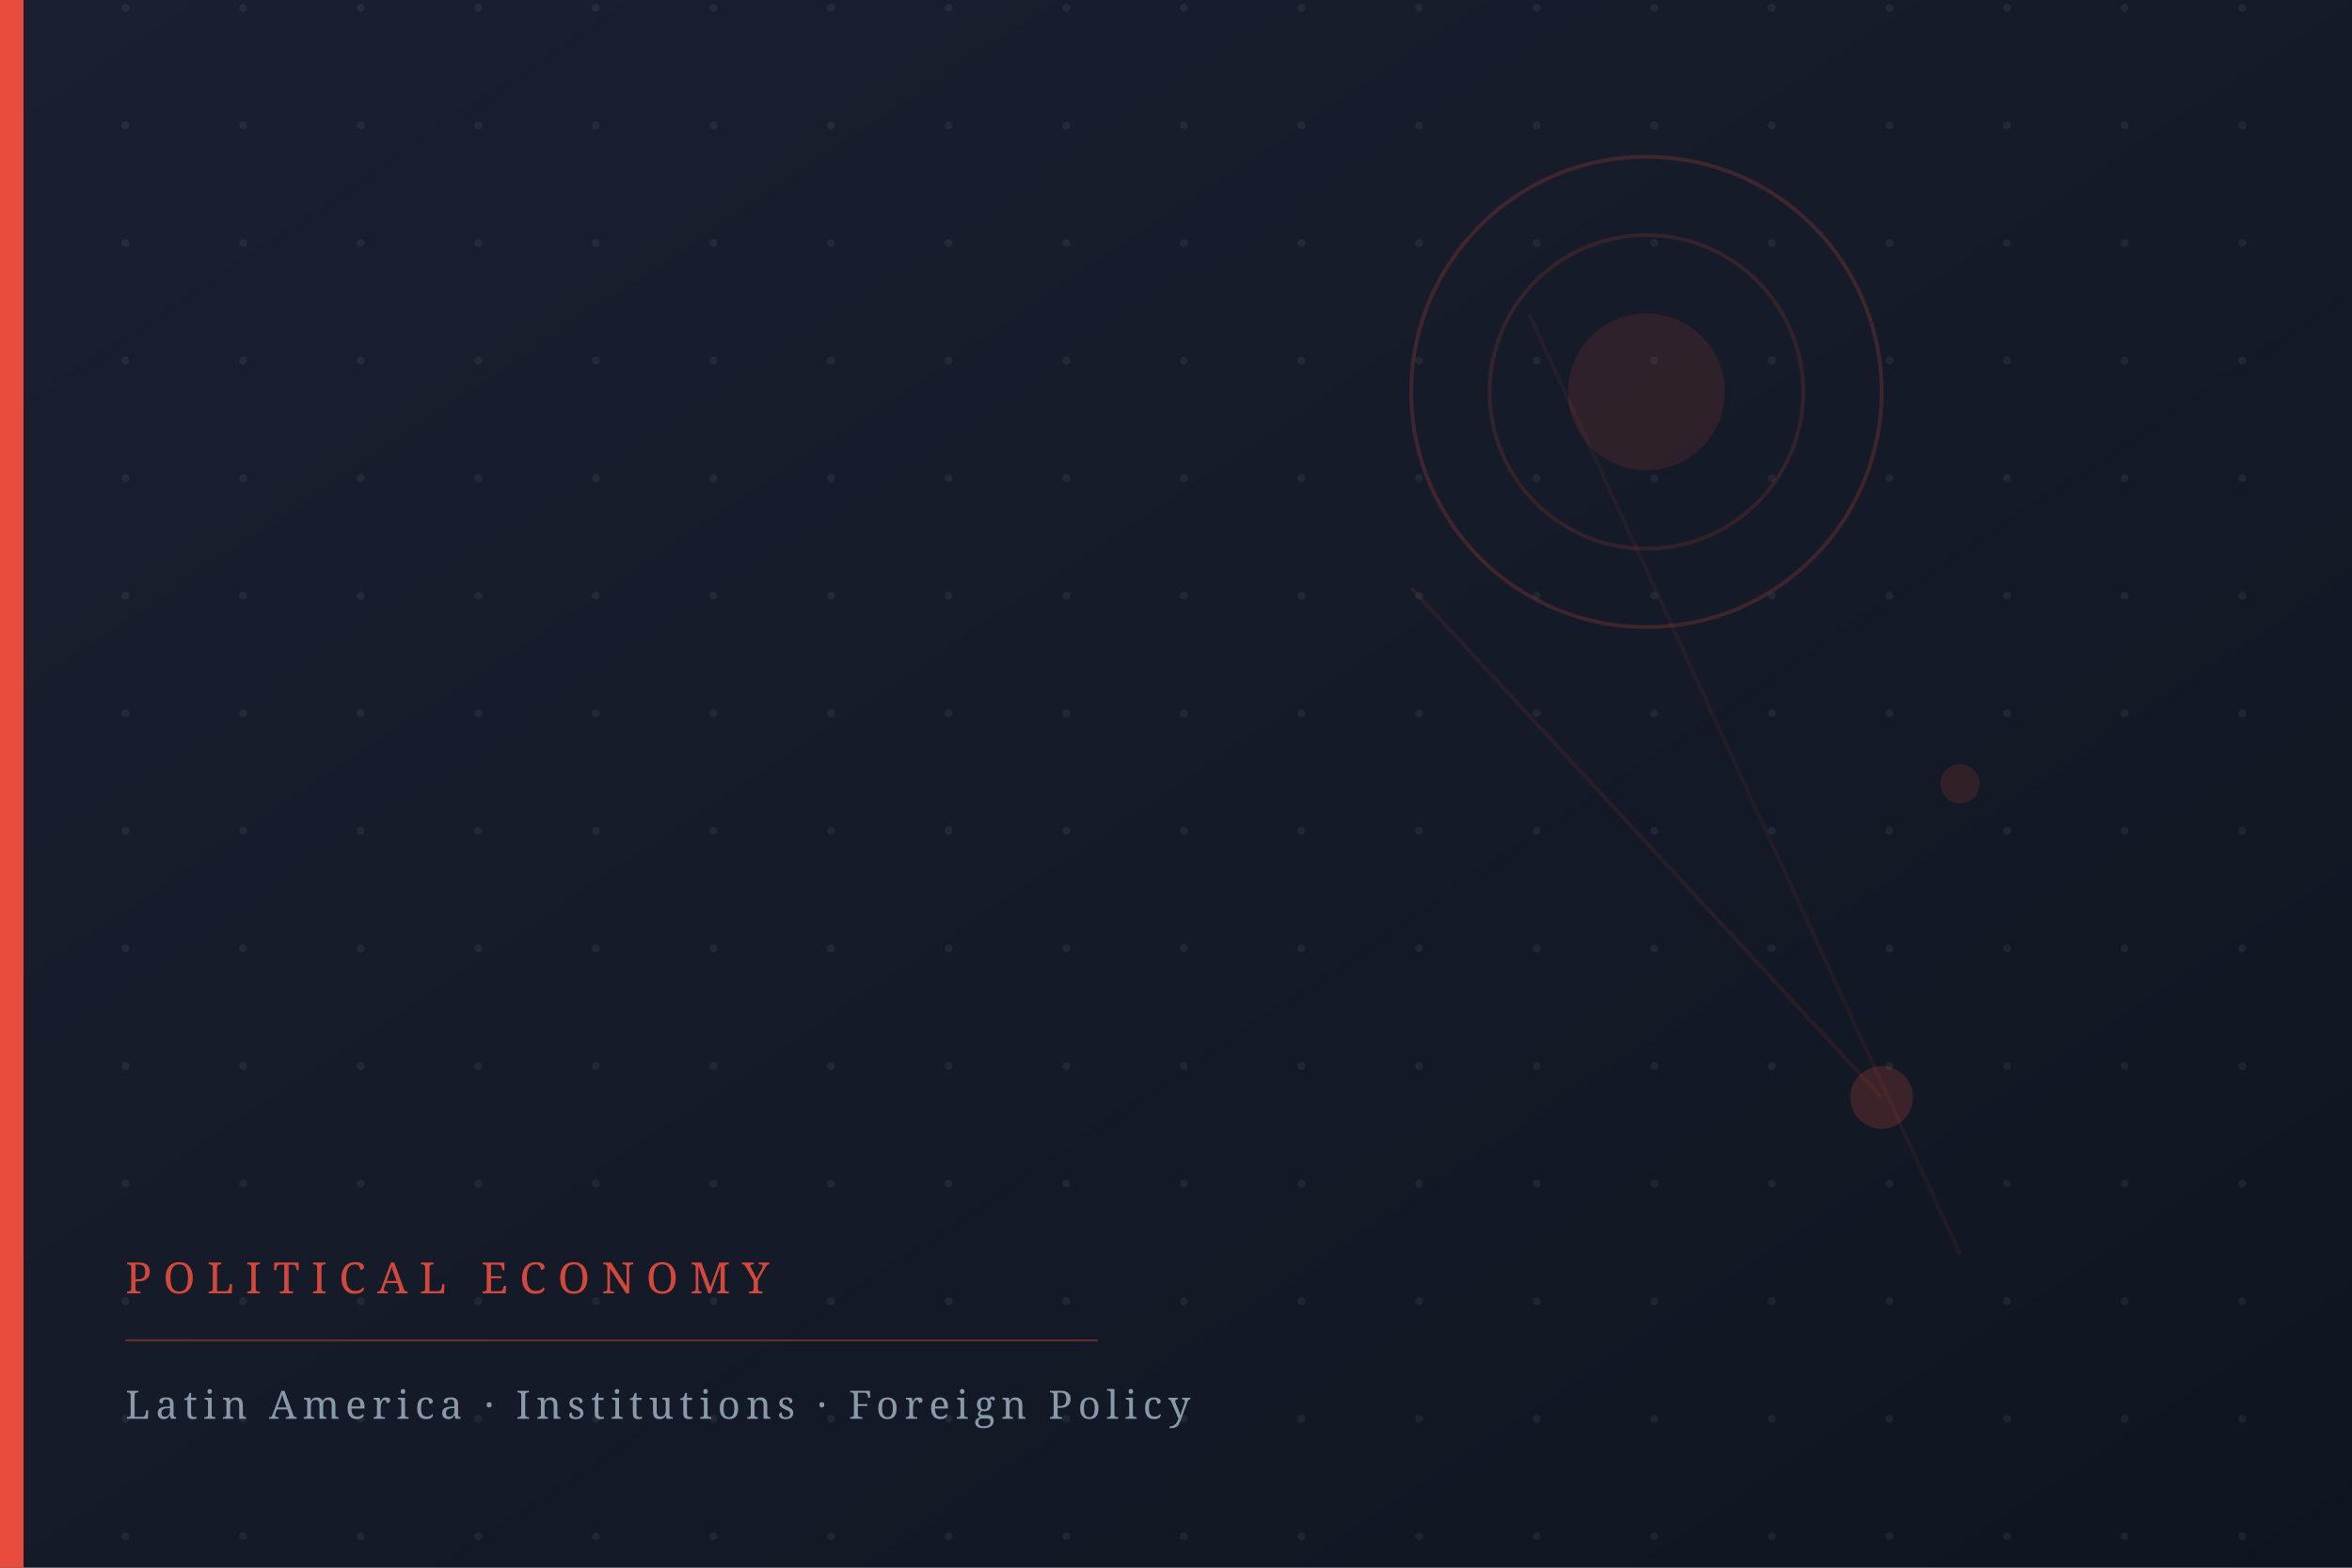
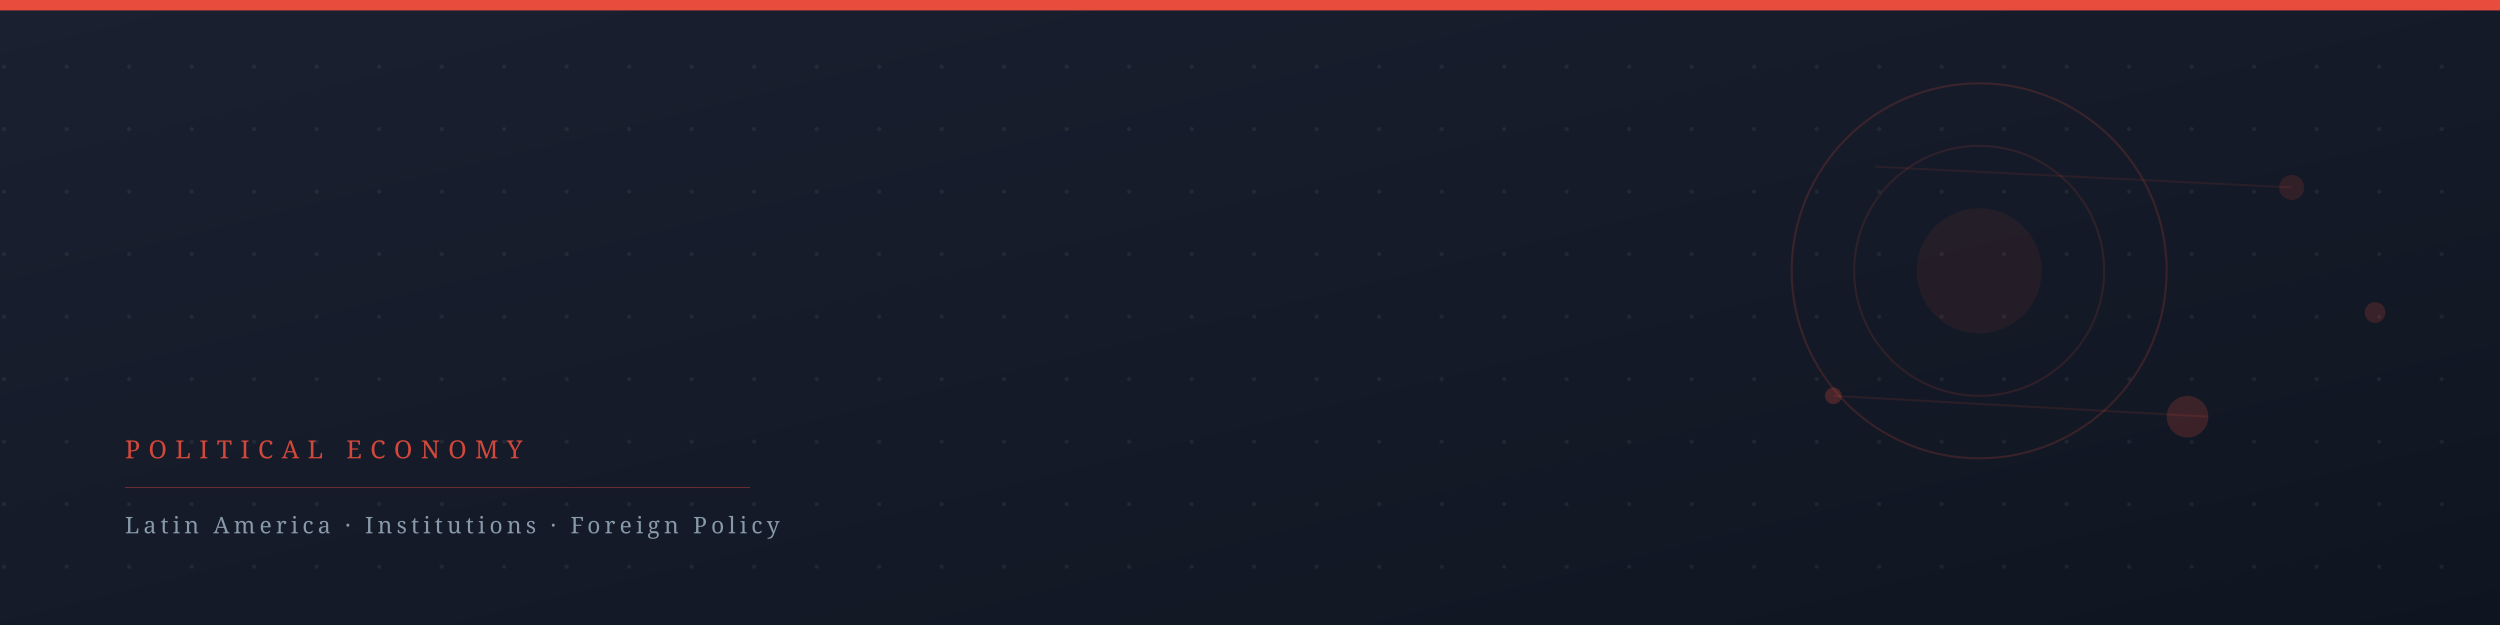
- <svg xmlns="http://www.w3.org/2000/svg" viewBox="0 0 600 400" width="600" height="400">
+ <svg xmlns="http://www.w3.org/2000/svg" viewBox="0 0 1200 300" width="1200" height="300">
  <defs>
    <linearGradient id="bg" x1="0%" y1="0%" x2="100%" y2="100%">
      <stop offset="0%" style="stop-color:#1a2030;stop-opacity:1" />
      <stop offset="100%" style="stop-color:#0f1520;stop-opacity:1" />
    </linearGradient>
    <pattern id="dots" x="0" y="0" width="30" height="30" patternUnits="userSpaceOnUse">
      <circle cx="2" cy="2" r="1" fill="#ffffff" opacity="0.06" />
    </pattern>
  </defs>
-   <rect width="600" height="400" fill="url(#bg)" />
-   <rect width="600" height="400" fill="url(#dots)" />
-   <rect x="0" y="0" width="6" height="400" fill="#e74c3c" />
-   <circle cx="420" cy="100" r="60" fill="none" stroke="#e74c3c" stroke-width="1" opacity="0.2" />
-   <circle cx="420" cy="100" r="40" fill="none" stroke="#e74c3c" stroke-width="1" opacity="0.15" />
-   <circle cx="420" cy="100" r="20" fill="#e74c3c" opacity="0.12" />
-   <line x1="360" y1="150" x2="480" y2="280" stroke="#e74c3c" stroke-width="1" opacity="0.1" />
-   <line x1="390" y1="80" x2="500" y2="320" stroke="#e74c3c" stroke-width="1" opacity="0.08" />
-   <circle cx="480" cy="280" r="8" fill="#e74c3c" opacity="0.2" />
-   <circle cx="500" cy="200" r="5" fill="#e74c3c" opacity="0.15" />
-   <text x="32" y="330" font-family="Georgia, serif" font-size="11" fill="#e74c3c" letter-spacing="3" opacity="0.9">POLITICAL ECONOMY</text>
-   <line x1="32" y1="342" x2="280" y2="342" stroke="#e74c3c" stroke-width="0.5" opacity="0.4" />
-   <text x="32" y="362" font-family="Georgia, serif" font-size="10" fill="#8899aa" letter-spacing="1.5">Latin America · Institutions · Foreign Policy</text>
+   <rect width="1200" height="300" fill="url(#bg)" />
+   <rect width="1200" height="300" fill="url(#dots)" />
+   <rect x="0" y="0" width="1200" height="5" fill="#e74c3c" />
+   <circle cx="950" cy="130" r="90" fill="none" stroke="#e74c3c" stroke-width="1" opacity="0.18" />
+   <circle cx="950" cy="130" r="60" fill="none" stroke="#e74c3c" stroke-width="1" opacity="0.13" />
+   <circle cx="950" cy="130" r="30" fill="#e74c3c" opacity="0.08" />
+   <circle cx="1050" cy="200" r="10" fill="#e74c3c" opacity="0.2" />
+   <circle cx="1100" cy="90" r="6" fill="#e74c3c" opacity="0.15" />
+   <line x1="880" y1="190" x2="1060" y2="200" stroke="#e74c3c" stroke-width="1" opacity="0.12" />
+   <line x1="900" y1="80" x2="1100" y2="90" stroke="#e74c3c" stroke-width="1" opacity="0.1" />
+   <circle cx="880" cy="190" r="4" fill="#e74c3c" opacity="0.25" />
+   <circle cx="1140" cy="150" r="5" fill="#e74c3c" opacity="0.18" />
+   <text x="60" y="220" font-family="Georgia, serif" font-size="12" fill="#e74c3c" letter-spacing="4" opacity="0.9">POLITICAL ECONOMY</text>
+   <line x1="60" y1="234" x2="360" y2="234" stroke="#e74c3c" stroke-width="0.5" opacity="0.4" />
+   <text x="60" y="256" font-family="Georgia, serif" font-size="11" fill="#8899aa" letter-spacing="2">Latin America · Institutions · Foreign Policy</text>
</svg>
